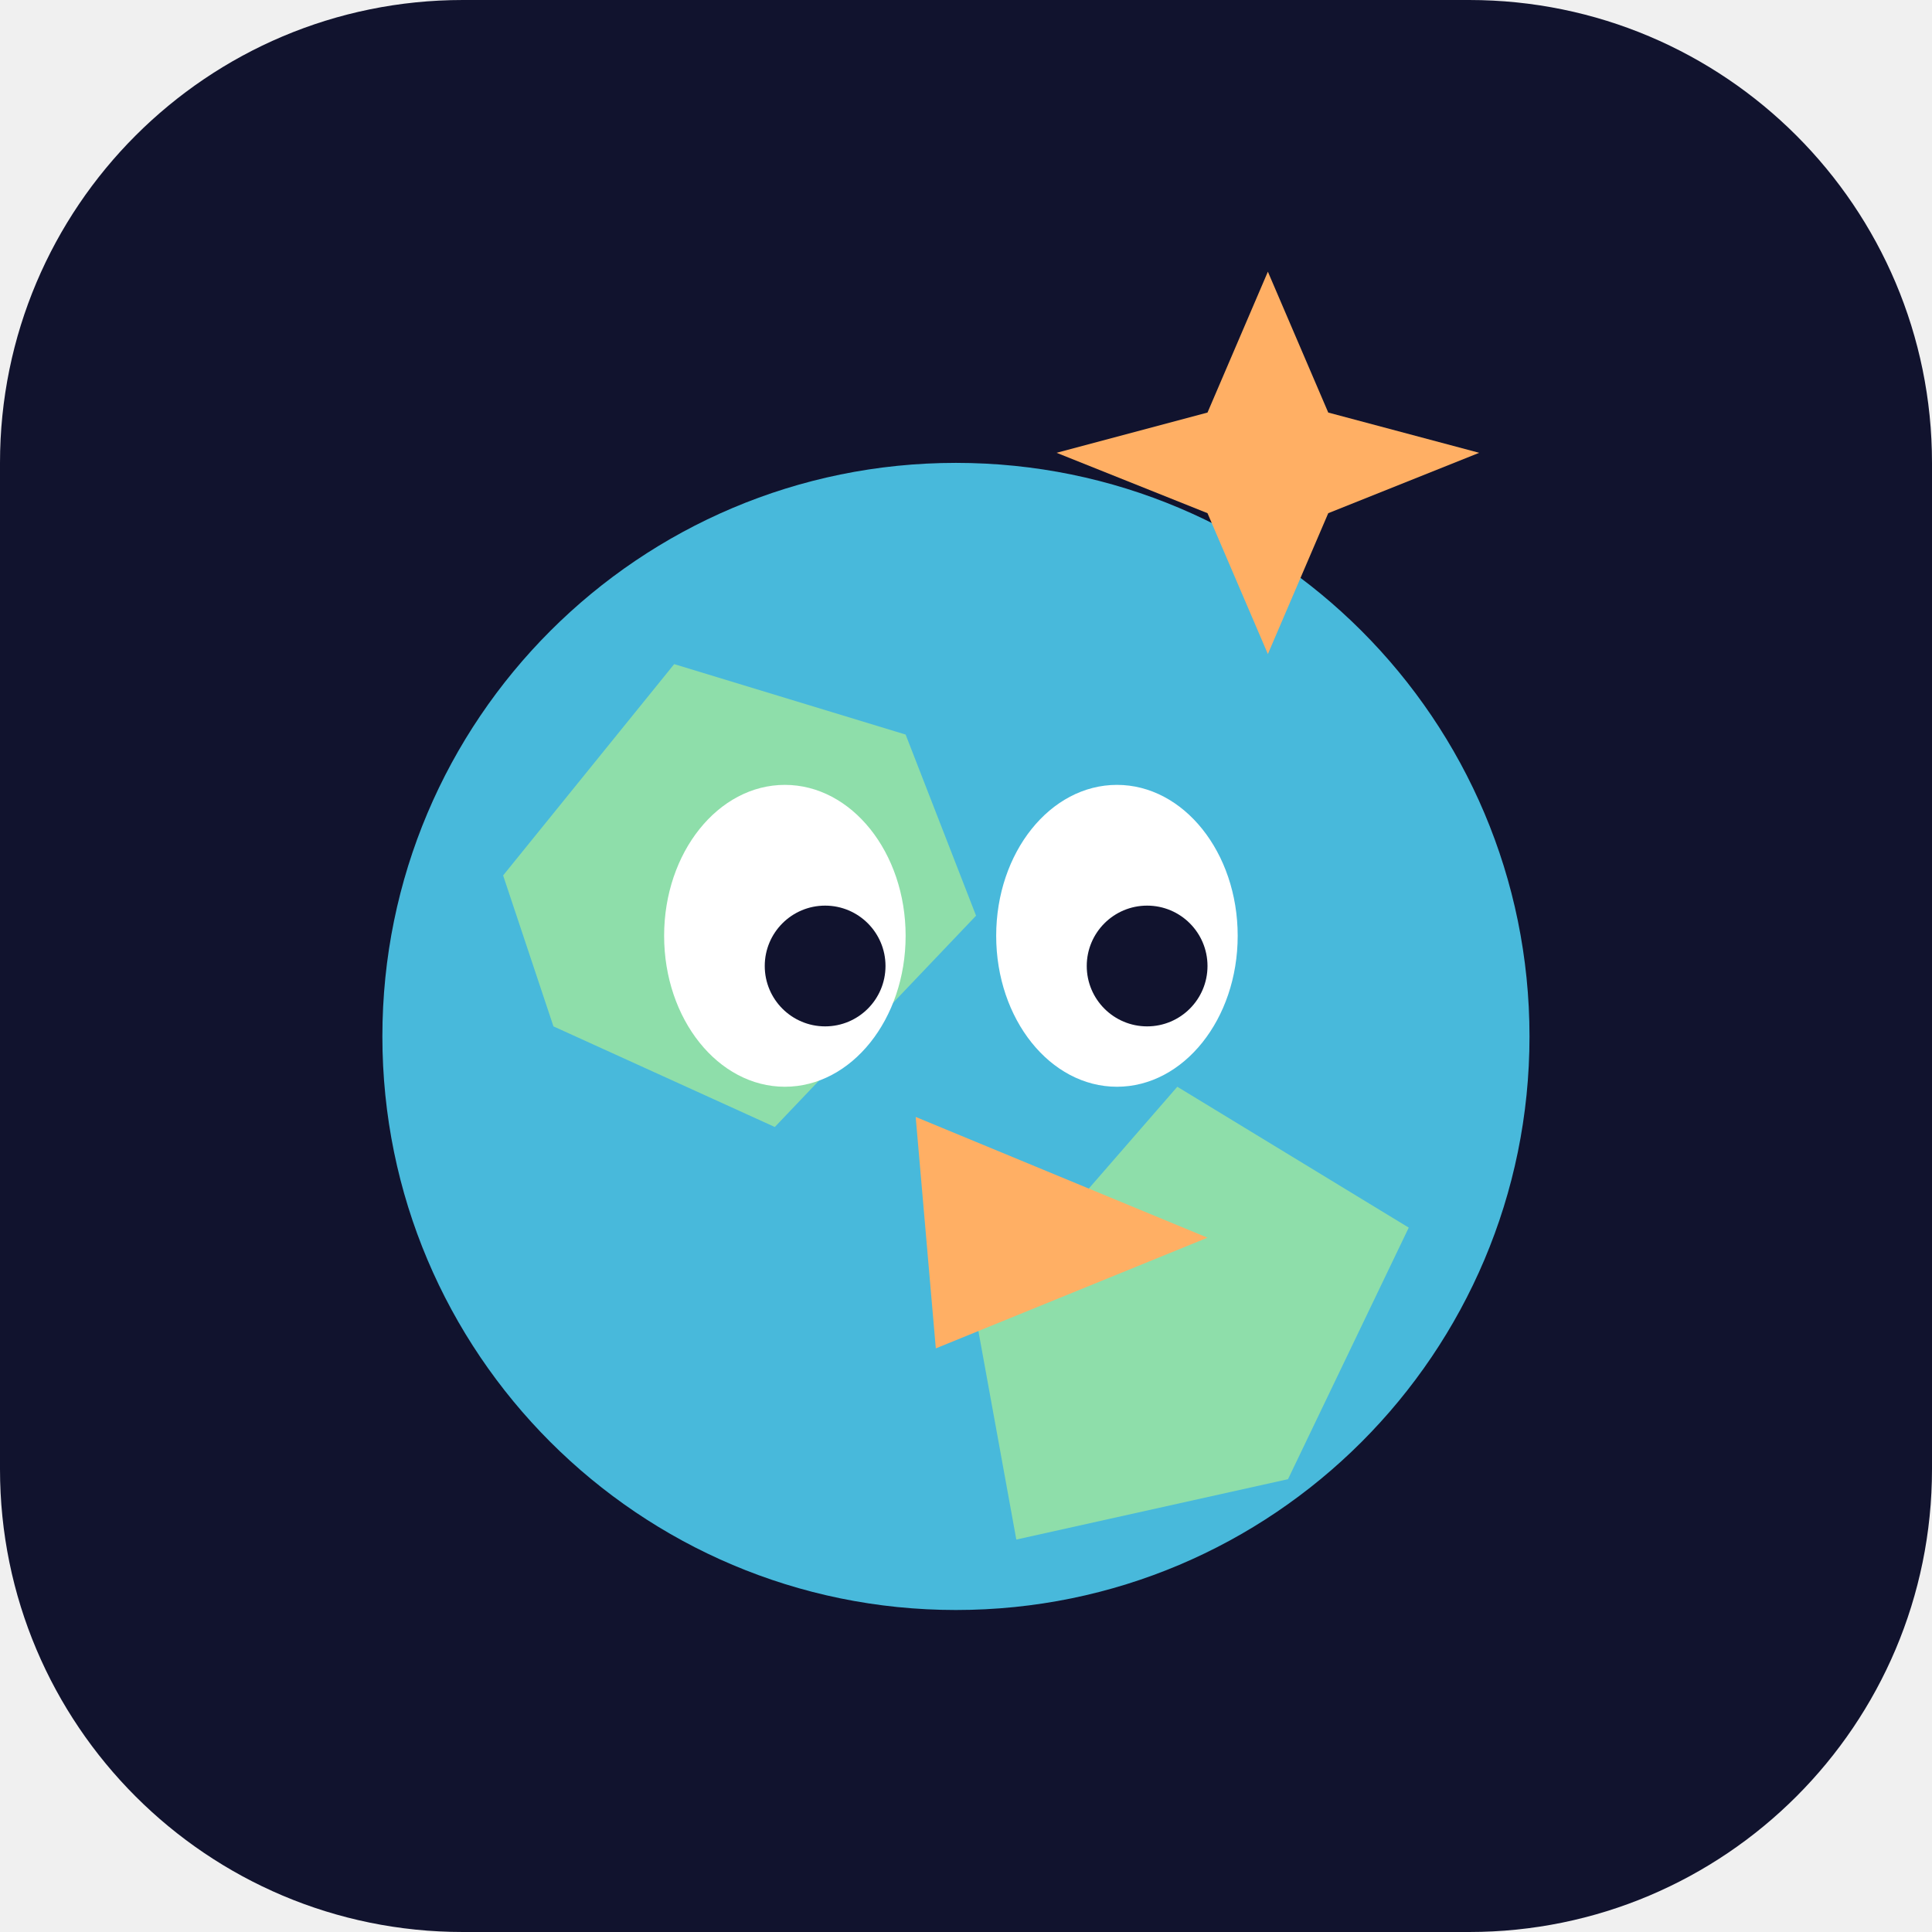
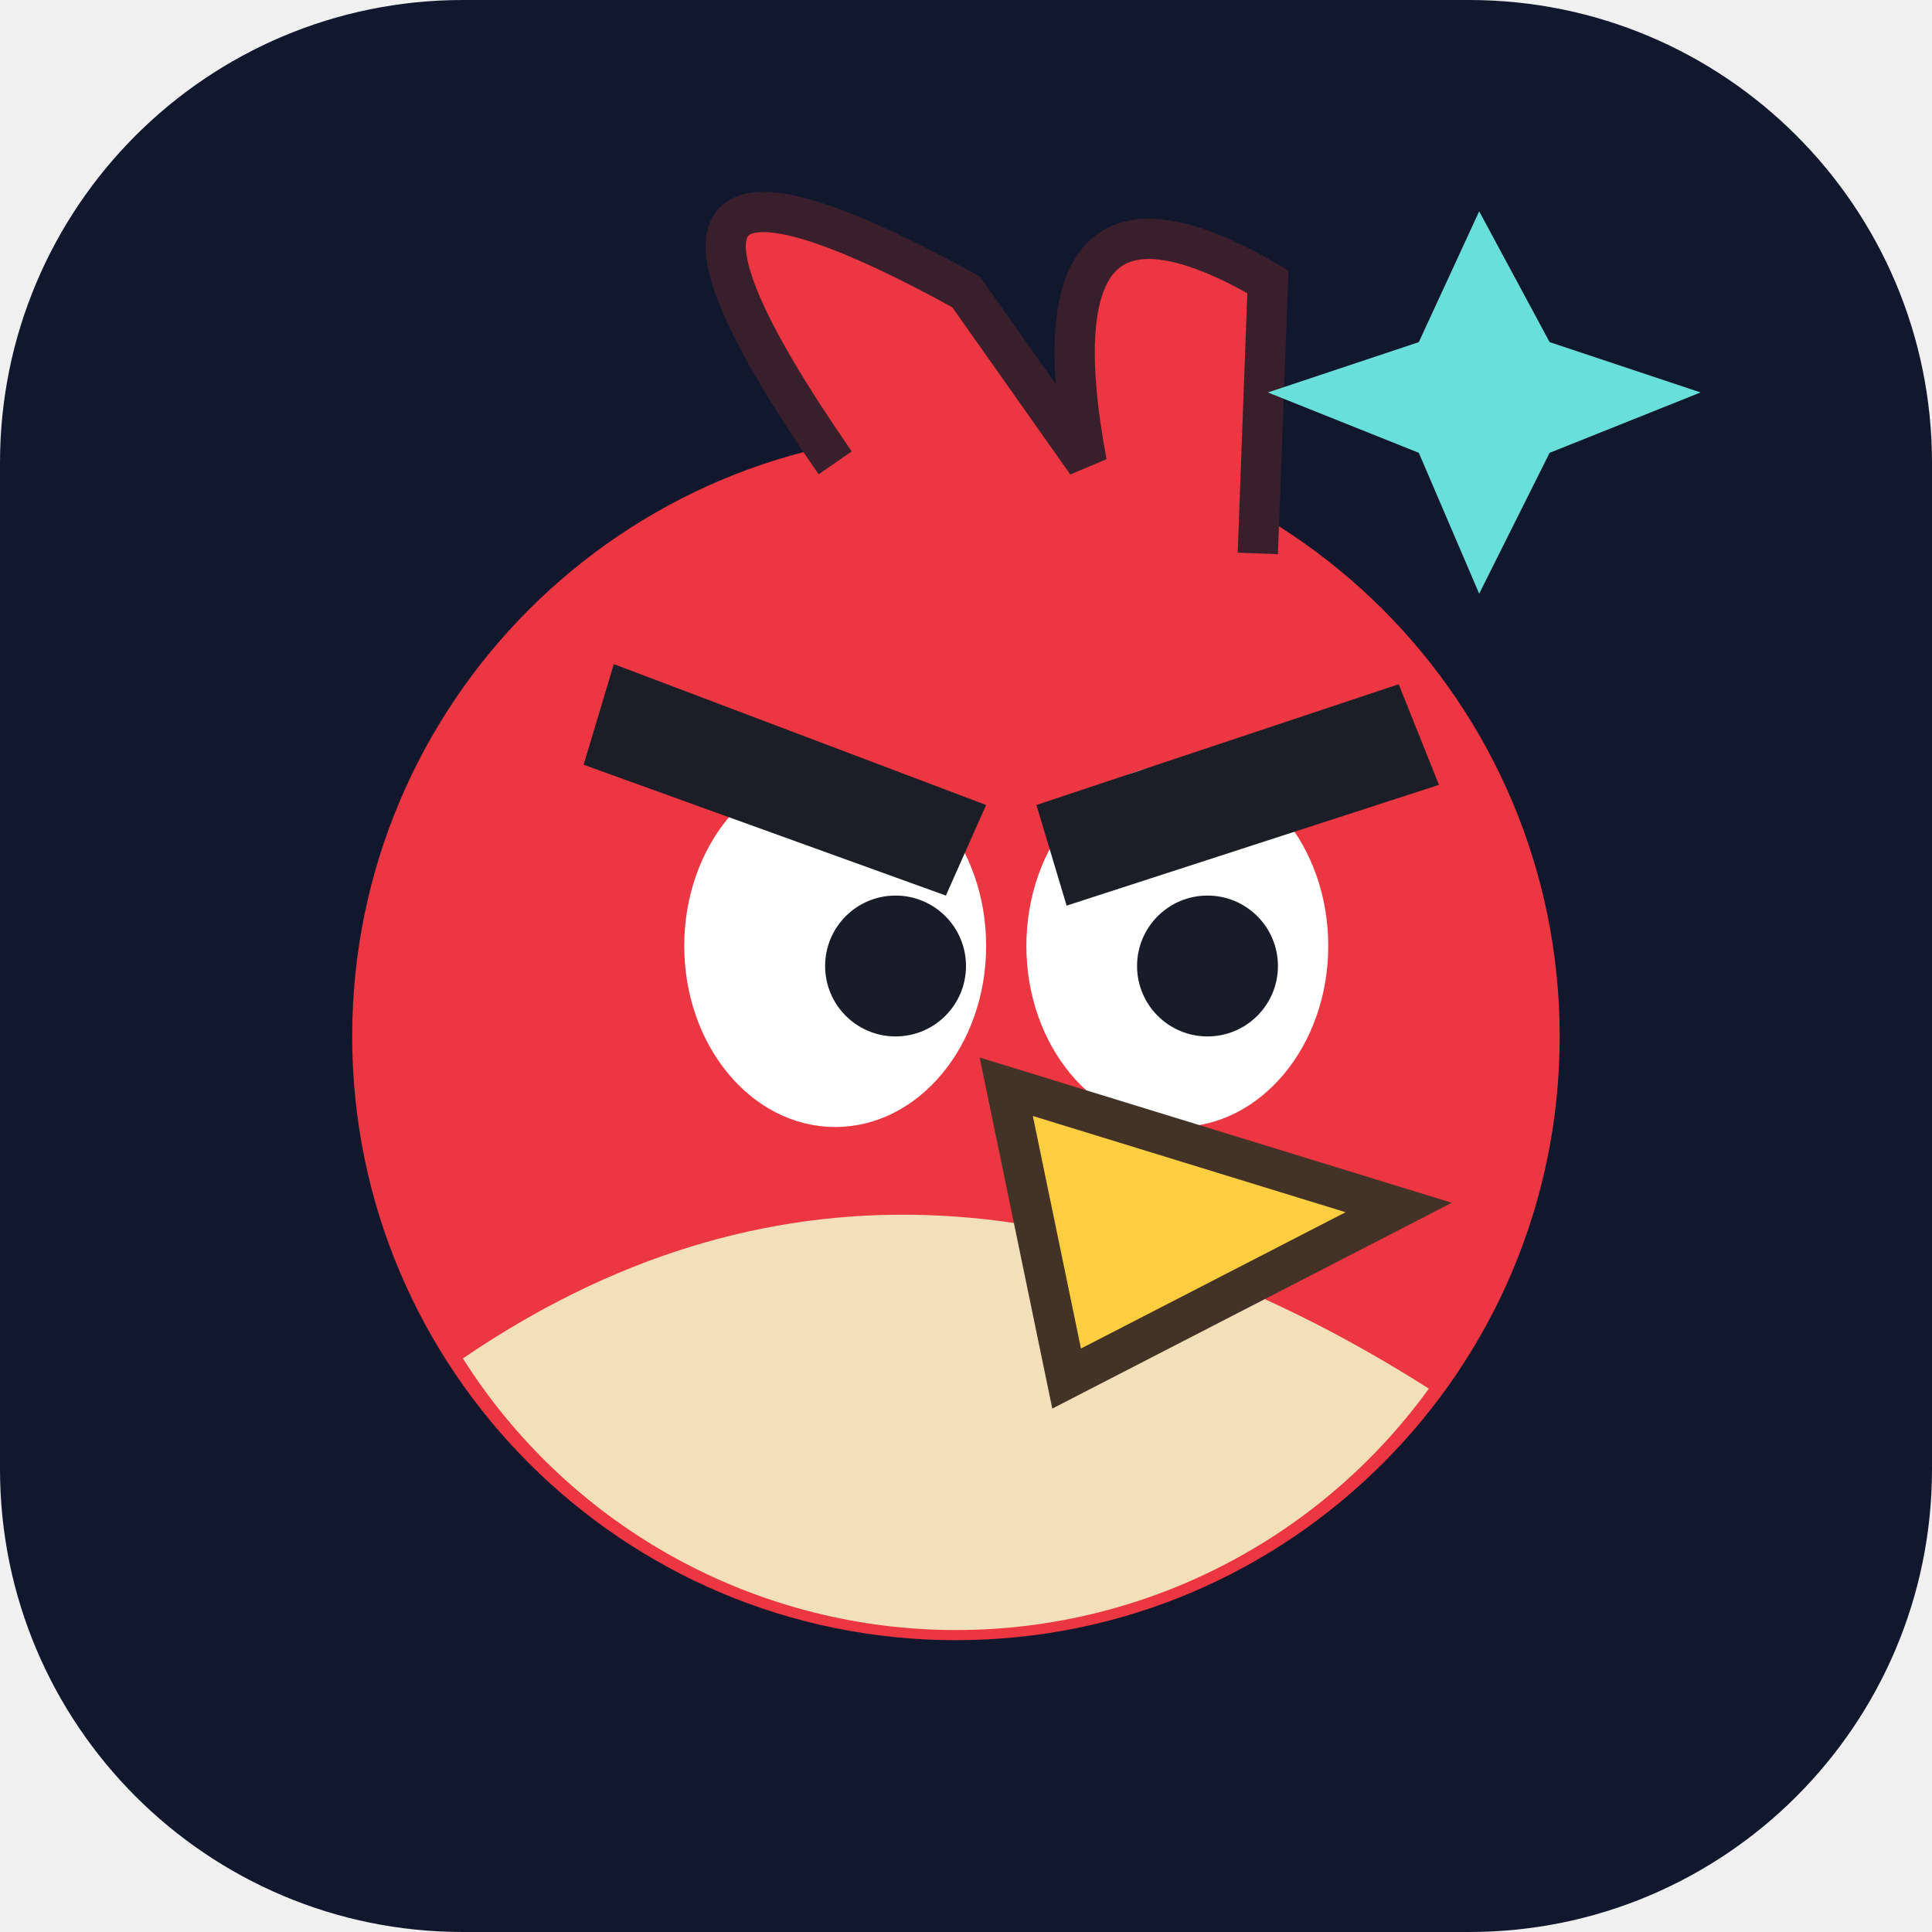
<svg xmlns="http://www.w3.org/2000/svg" viewBox="0 0 192 192">
-   <rect width="192" height="192" rx="46" fill="#11132e" />
-   <circle cx="95" cy="103" r="57" fill="#48b9db" />
-   <path d="M50 87 67 66 90 73 97 91 77 112 55 102m62 6 23 14-12 25-27 6-4-22" fill="#8edeaa" />
-   <ellipse cx="78" cy="93" rx="12" ry="15" fill="white" />
-   <ellipse cx="111" cy="93" rx="12" ry="15" fill="white" />
-   <circle cx="82" cy="96" r="6" fill="#11132e" />
-   <circle cx="114" cy="96" r="6" fill="#11132e" />
-   <path d="m91 111 29 12-27 11z" fill="#ffaf64" />
-   <path d="m126 27 6 14 15 4-15 6-6 14-6-14-15-6 15-4" fill="#ffaf64" />
+   <rect width="192" height="192" rx="46" fill="#11182e" />
+   <circle cx="95" cy="103" r="60" fill="#ec3641" />
+   <path d="M83 46Q56 7 96 29L108 46Q102 14 126 28L125 55" fill="#ec3641" stroke="#381f2b" stroke-width="4" />
+   <path d="M46 135Q90 105 142 138A58 58 0 0 1 46 135" fill="#f3dfb9" />
+   <ellipse cx="83" cy="94" rx="15" ry="18" fill="white" />
+   <ellipse cx="117" cy="94" rx="15" ry="18" fill="white" />
+   <circle cx="89" cy="96" r="7" fill="#181b28" />
+   <circle cx="120" cy="96" r="7" fill="#181b28" />
+   <path d="M61 66L98 80 94 89 58 76M139 68L103 80 106 90 143 78" fill="#1b1e26" />
+   <path d="M100 108L139 120 106 137Z" fill="#ffce40" stroke="#433326" stroke-width="4" />
+   <path d="M147 21L154 34 169 39 154 45 147 59 141 45 126 39 141 34" fill="#69dfda" />
</svg>
